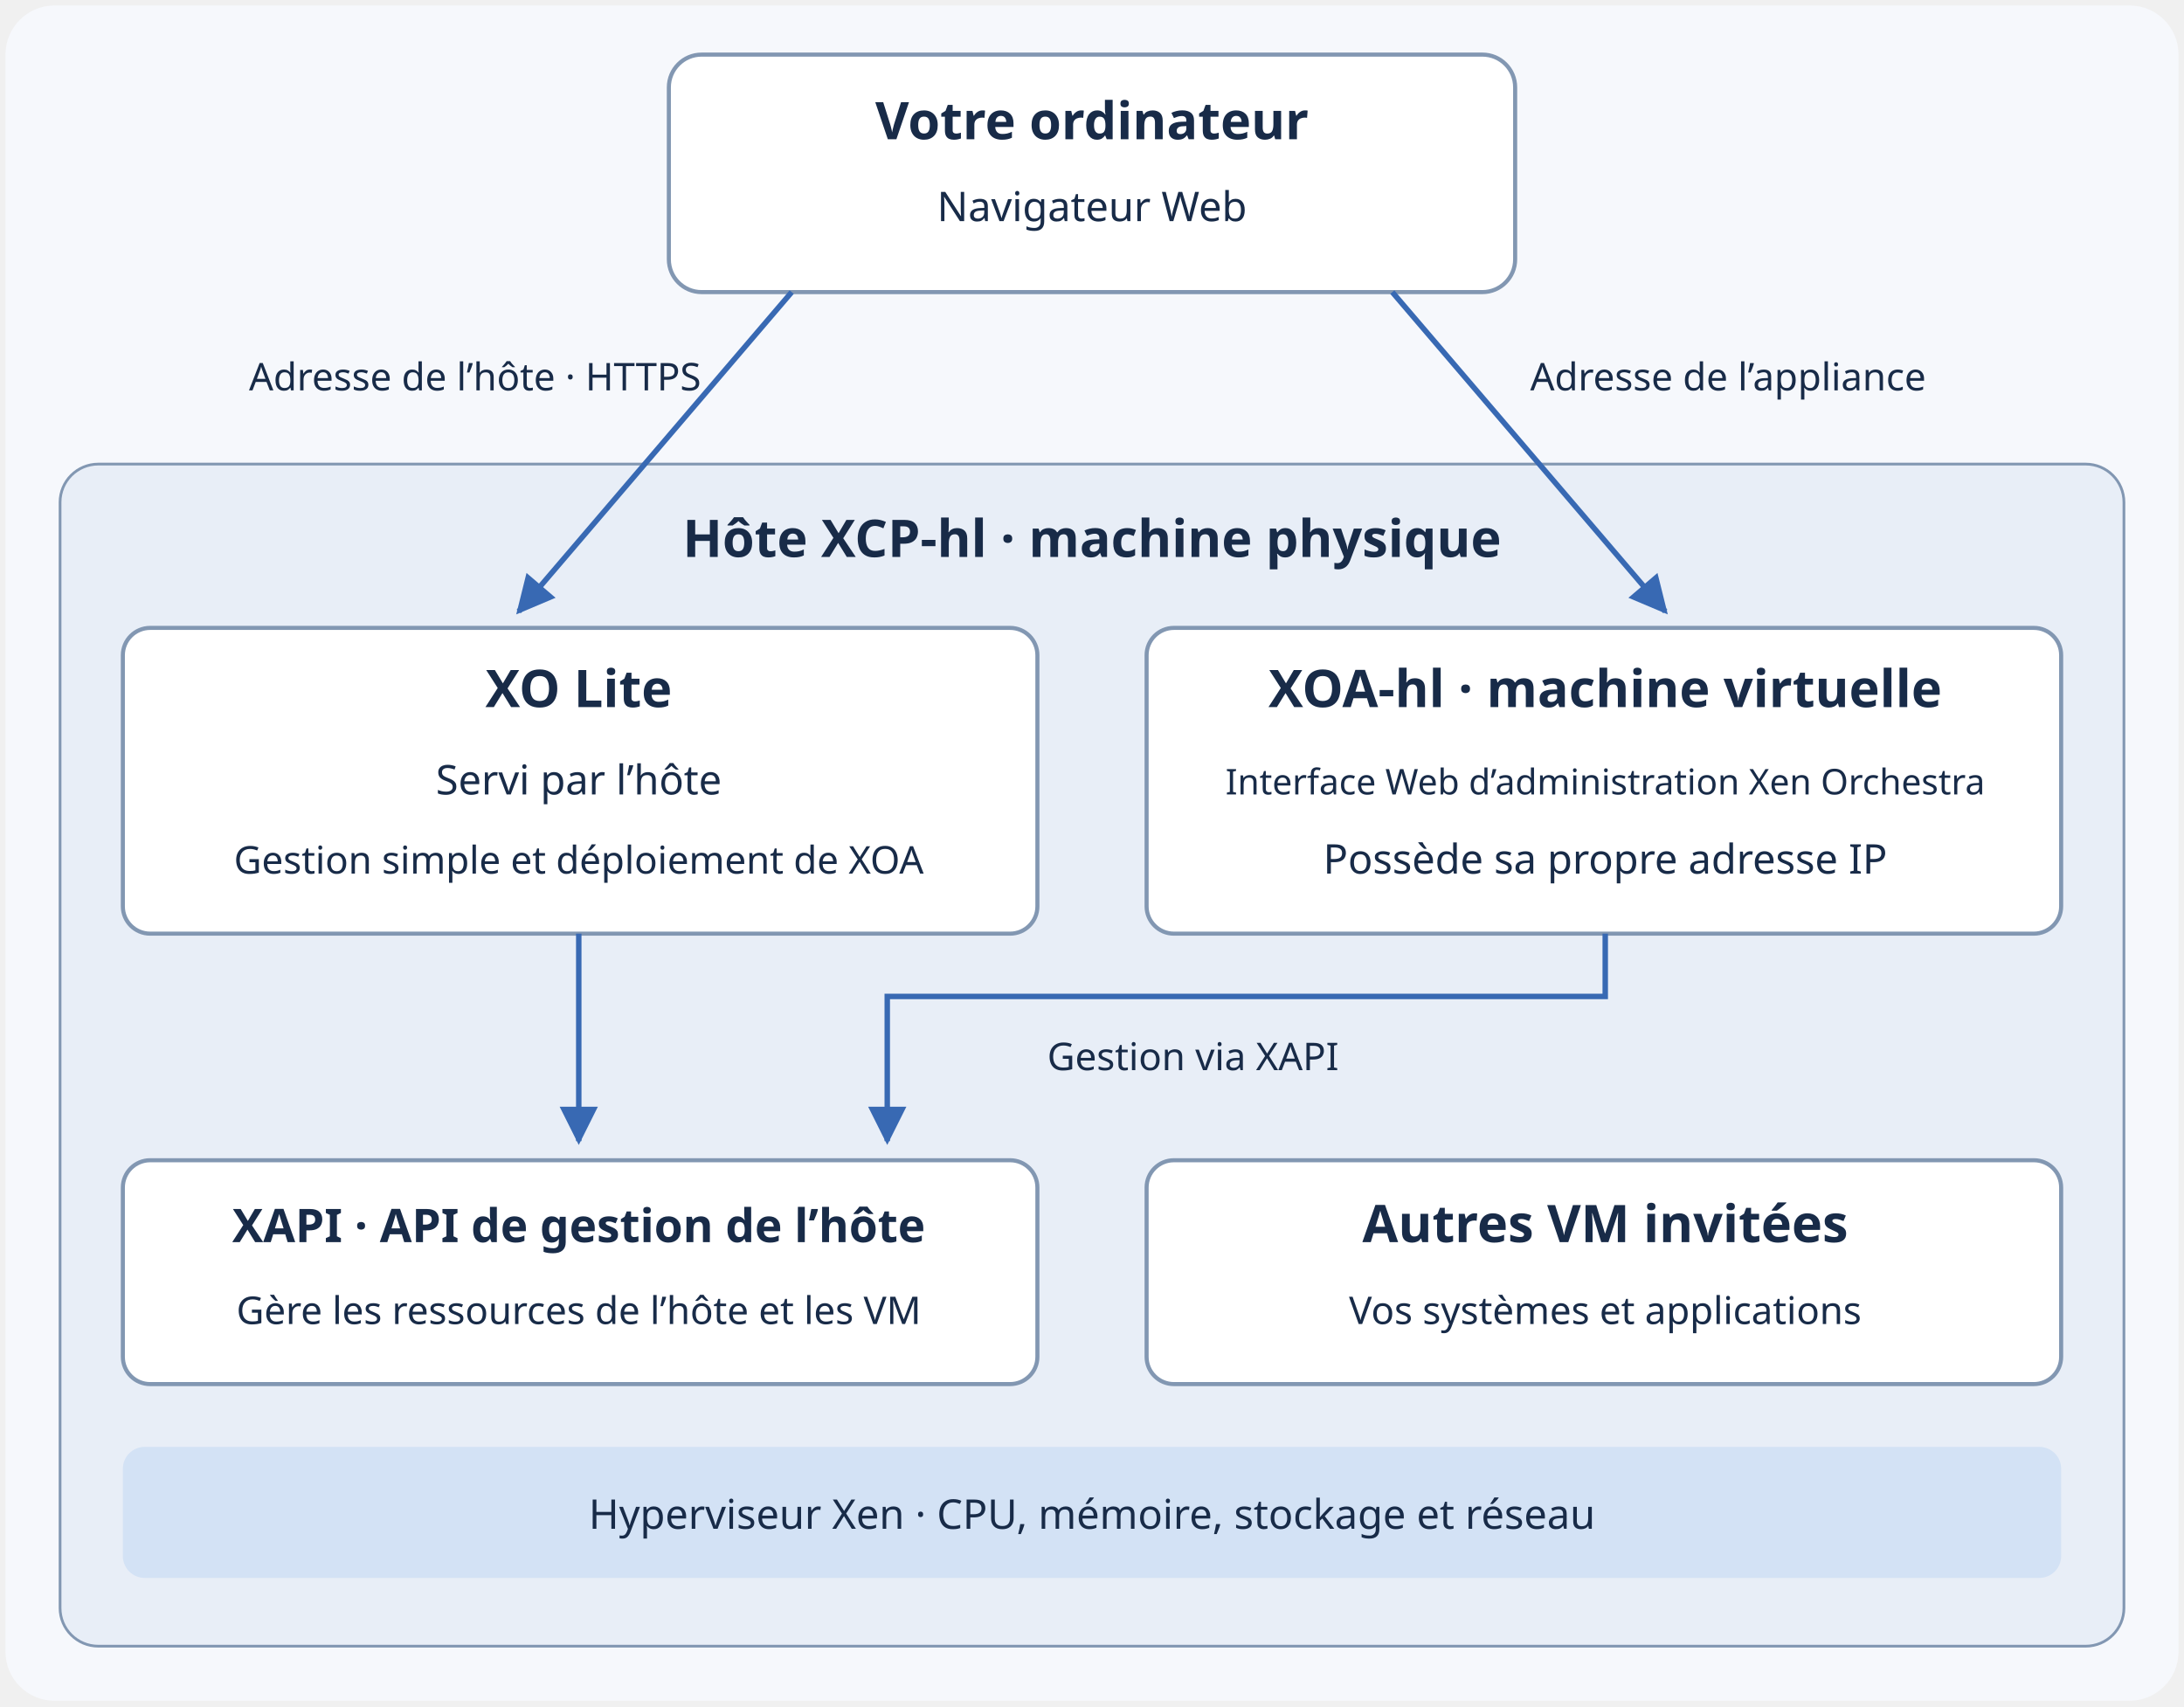
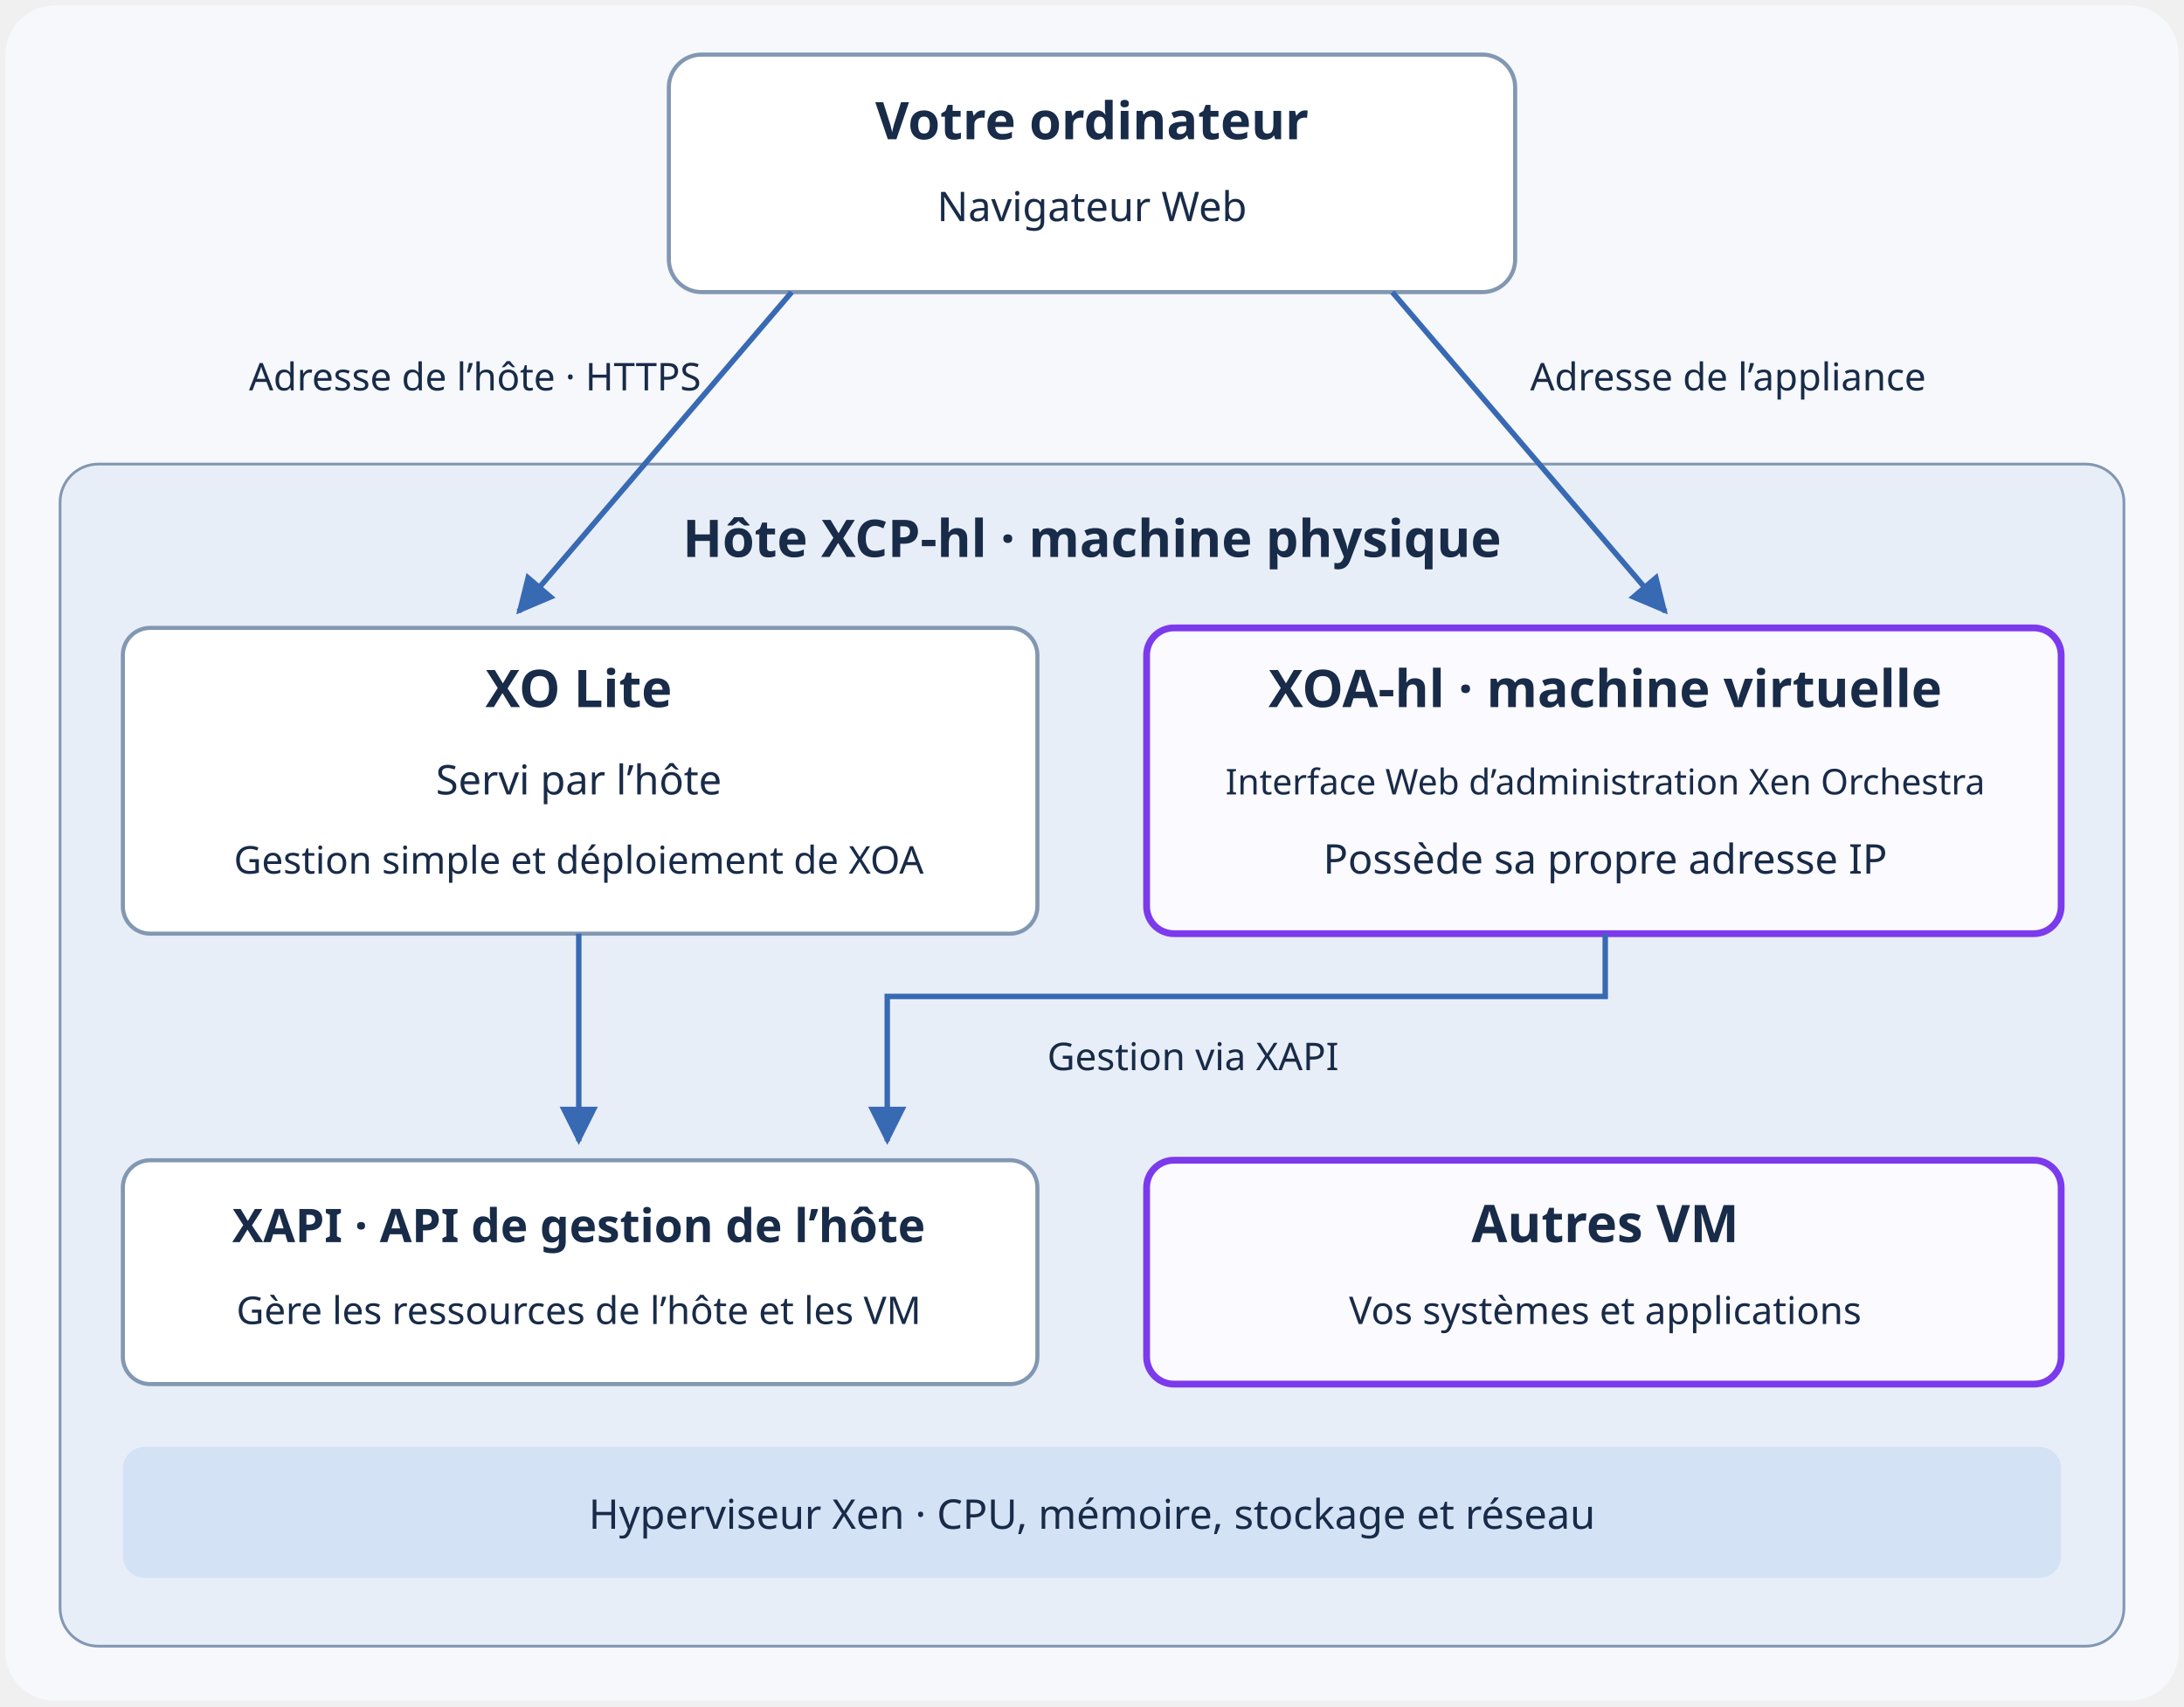
<svg xmlns="http://www.w3.org/2000/svg" viewBox="0 0 800 625" role="img" aria-labelledby="arch-title arch-desc">
  <defs>
    <marker id="arch-arrow" viewBox="0 0 10 10" refX="9" refY="5" markerWidth="7" markerHeight="7" orient="auto-start-reverse">
      <path d="M0 0 L10 5 L0 10Z" fill="#3869b3" />
    </marker>
  </defs>
-   <style>text{font-family:system-ui,sans-serif;text-anchor:middle;fill:#182b48}.body{font-size:15px}.label{font-size:19px;font-weight:650}.small{font-size:14px}.box{fill:#fff;stroke:#8297b2;stroke-width:1.5}.arrow{fill:none;stroke:#3869b3;stroke-width:2;marker-end:url(#arch-arrow)}</style>
+   <style>text{font-family:system-ui,sans-serif;text-anchor:middle;fill:#182b48}.body{font-size:15px}.label{font-size:19px;font-weight:650}.small{font-size:14px}.box{fill:#fff;stroke:#8297b2;stroke-width:1.5}.vm{fill:#fbfaff;stroke:#7c3aed;stroke-width:2.5}.arrow{fill:none;stroke:#3869b3;stroke-width:2;marker-end:url(#arch-arrow)}</style>
  <rect x="2" y="2" width="796" height="621" rx="18" fill="#f6f8fc" />
  <rect x="245" y="20" width="310" height="87" rx="12" class="box" />
  <text x="400" y="51" class="label">Votre ordinateur</text>
  <text x="400" y="81" class="body">Navigateur Web</text>
  <rect x="22" y="170" width="756" height="433" rx="14" fill="#e8eef7" stroke="#8297b2" />
  <path d="M290 107 L190 224" class="arrow" />
  <path d="M510 107 L610 224" class="arrow" />
  <text x="174" y="143" class="small">Adresse de l’hôte · HTTPS</text>
  <text x="633" y="143" class="small">Adresse de l’appliance</text>
  <text x="400" y="204" class="label">Hôte XCP-hl · machine physique</text>
  <rect x="45" y="230" width="335" height="112" rx="10" class="box" />
  <text x="212" y="259" class="label">XO Lite</text>
  <text x="212" y="291" class="body">Servi par l’hôte</text>
  <text x="212" y="320" class="small">Gestion simple et déploiement de XOA</text>
-   <rect x="420" y="230" width="335" height="112" rx="10" class="box" />
+   <rect x="420" y="230" width="335" height="112" rx="10" class="box vm" />
  <text x="588" y="259" class="label">XOA-hl · machine virtuelle</text>
  <text x="588" y="291" class="small" style="font-size:13px">Interface Web d’administration Xen Orchestra</text>
  <text x="588" y="320" class="body">Possède sa propre adresse IP</text>
  <path d="M212 342 L212 418" class="arrow" />
  <path d="M588 342 L588 365 L325 365 L325 418" class="arrow" />
  <text x="437" y="392" class="small">Gestion via XAPI</text>
  <rect x="45" y="425" width="335" height="82" rx="10" class="box" />
  <text x="212" y="455" class="label" style="font-size:17px">XAPI · API de gestion de l’hôte</text>
  <text x="212" y="485" class="small">Gère les ressources de l’hôte et les VM</text>
-   <rect x="420" y="425" width="335" height="82" rx="10" class="box" />
-   <text x="588" y="455" class="label">Autres VM invitées</text>
+   <rect x="420" y="425" width="335" height="82" rx="10" class="box vm" />
+   <text x="588" y="455" class="label">Autres VM</text>
  <text x="588" y="485" class="small">Vos systèmes et applications</text>
  <rect x="45" y="530" width="710" height="48" rx="8" fill="#d3e2f5" />
  <text x="400" y="560" class="body">Hyperviseur Xen · CPU, mémoire, stockage et réseau</text>
</svg>
